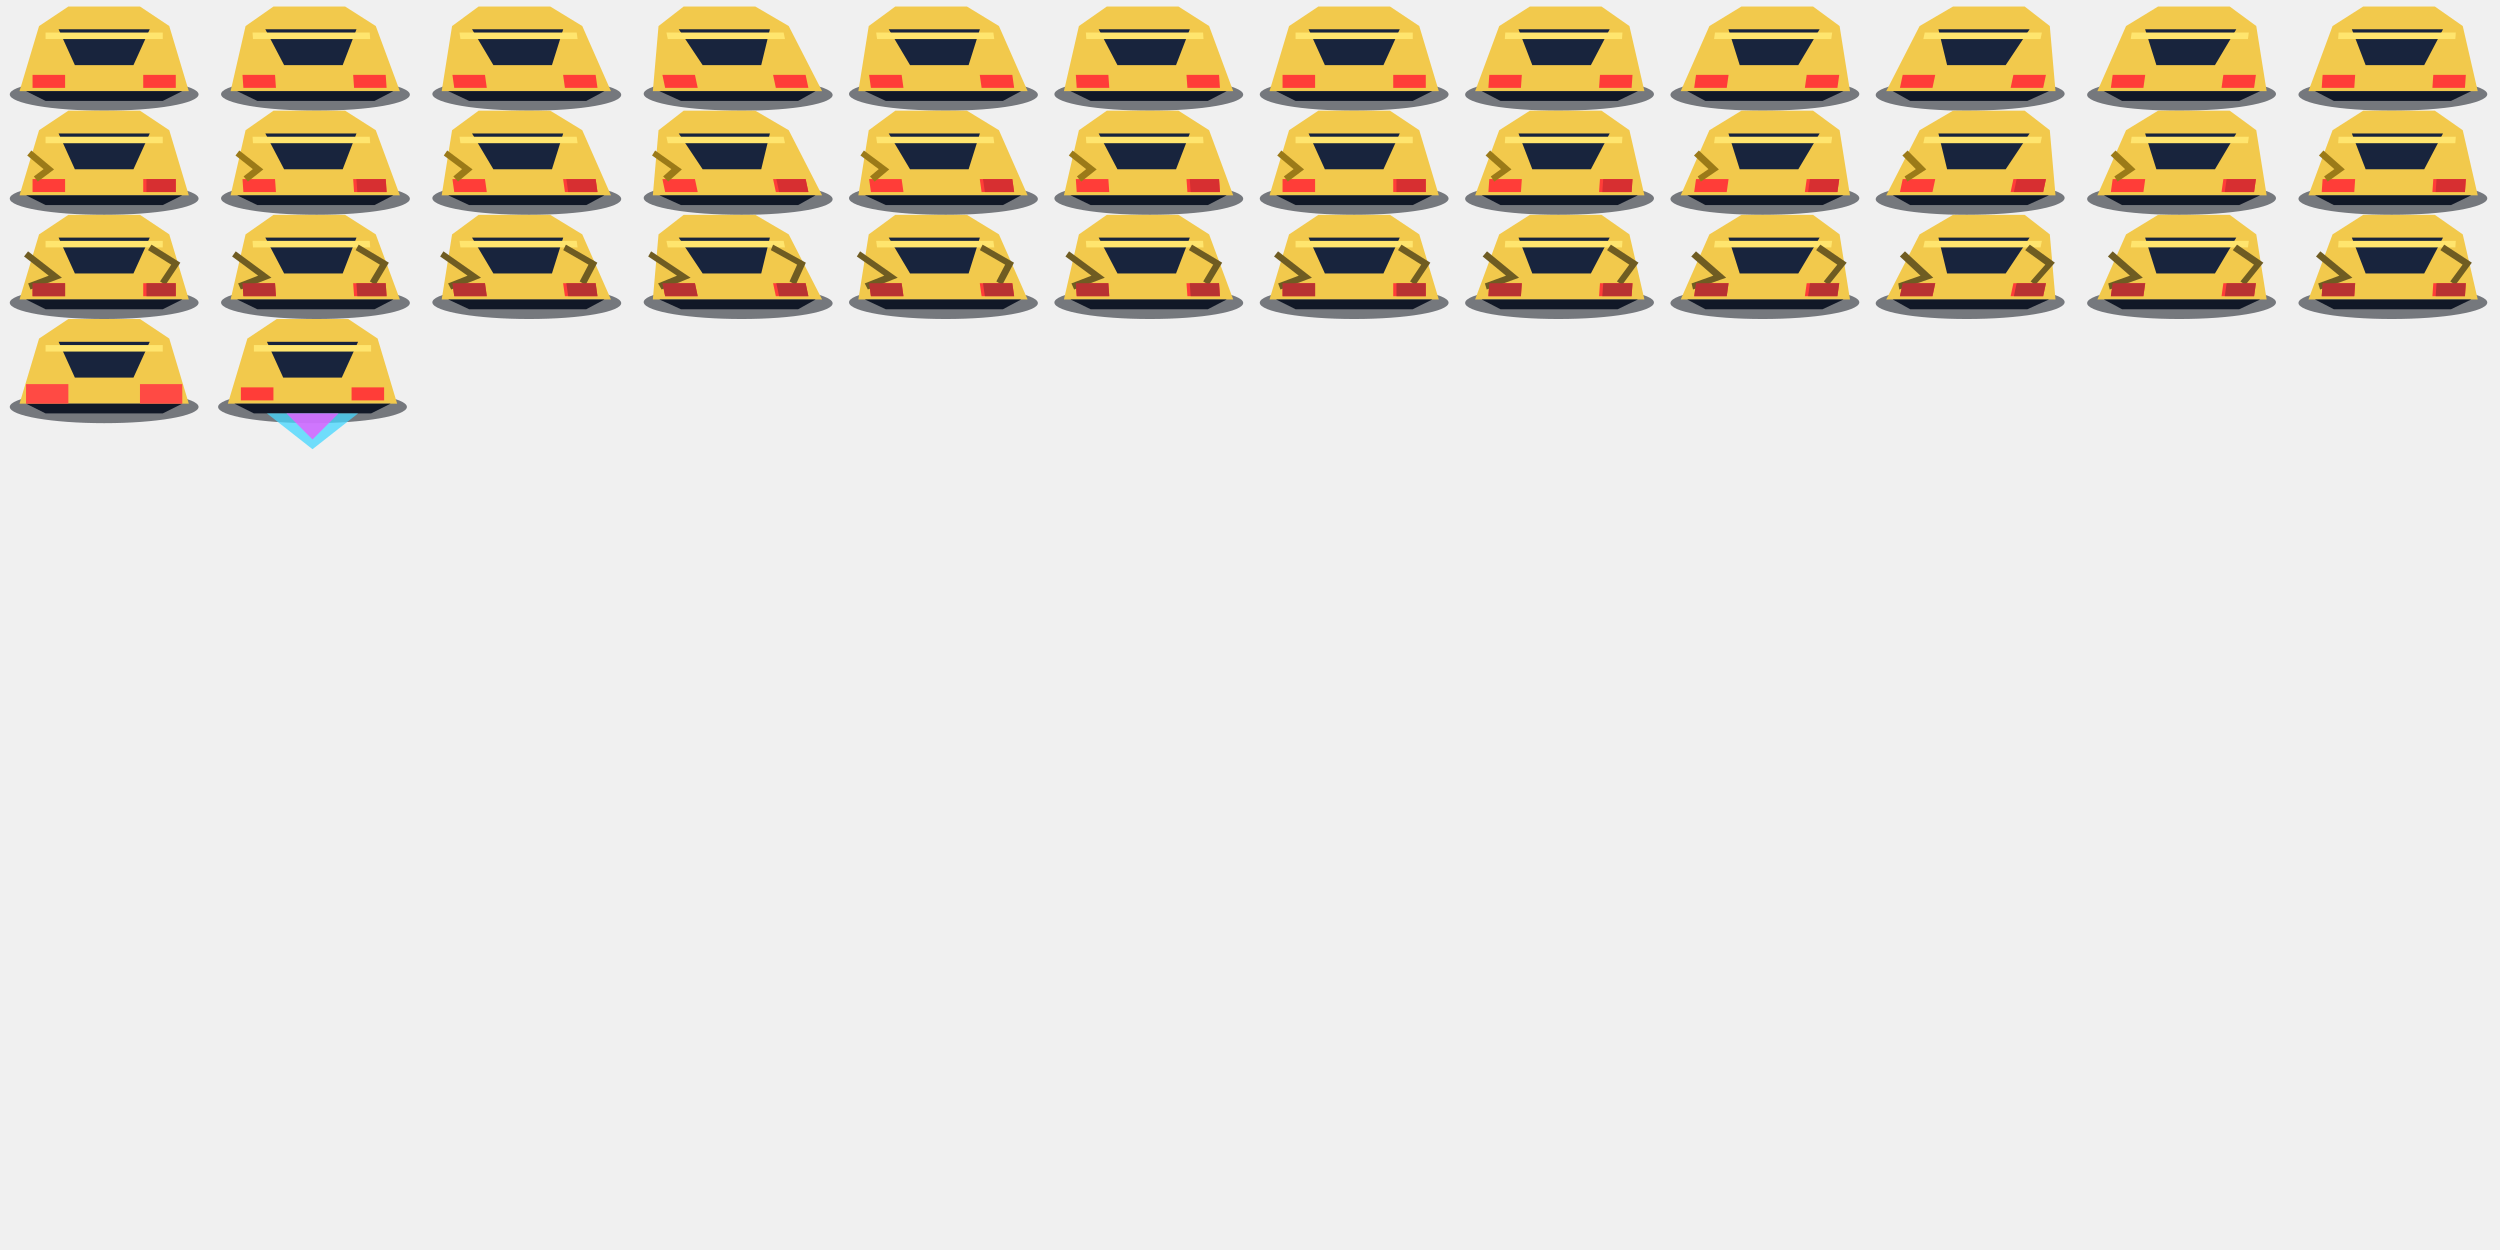
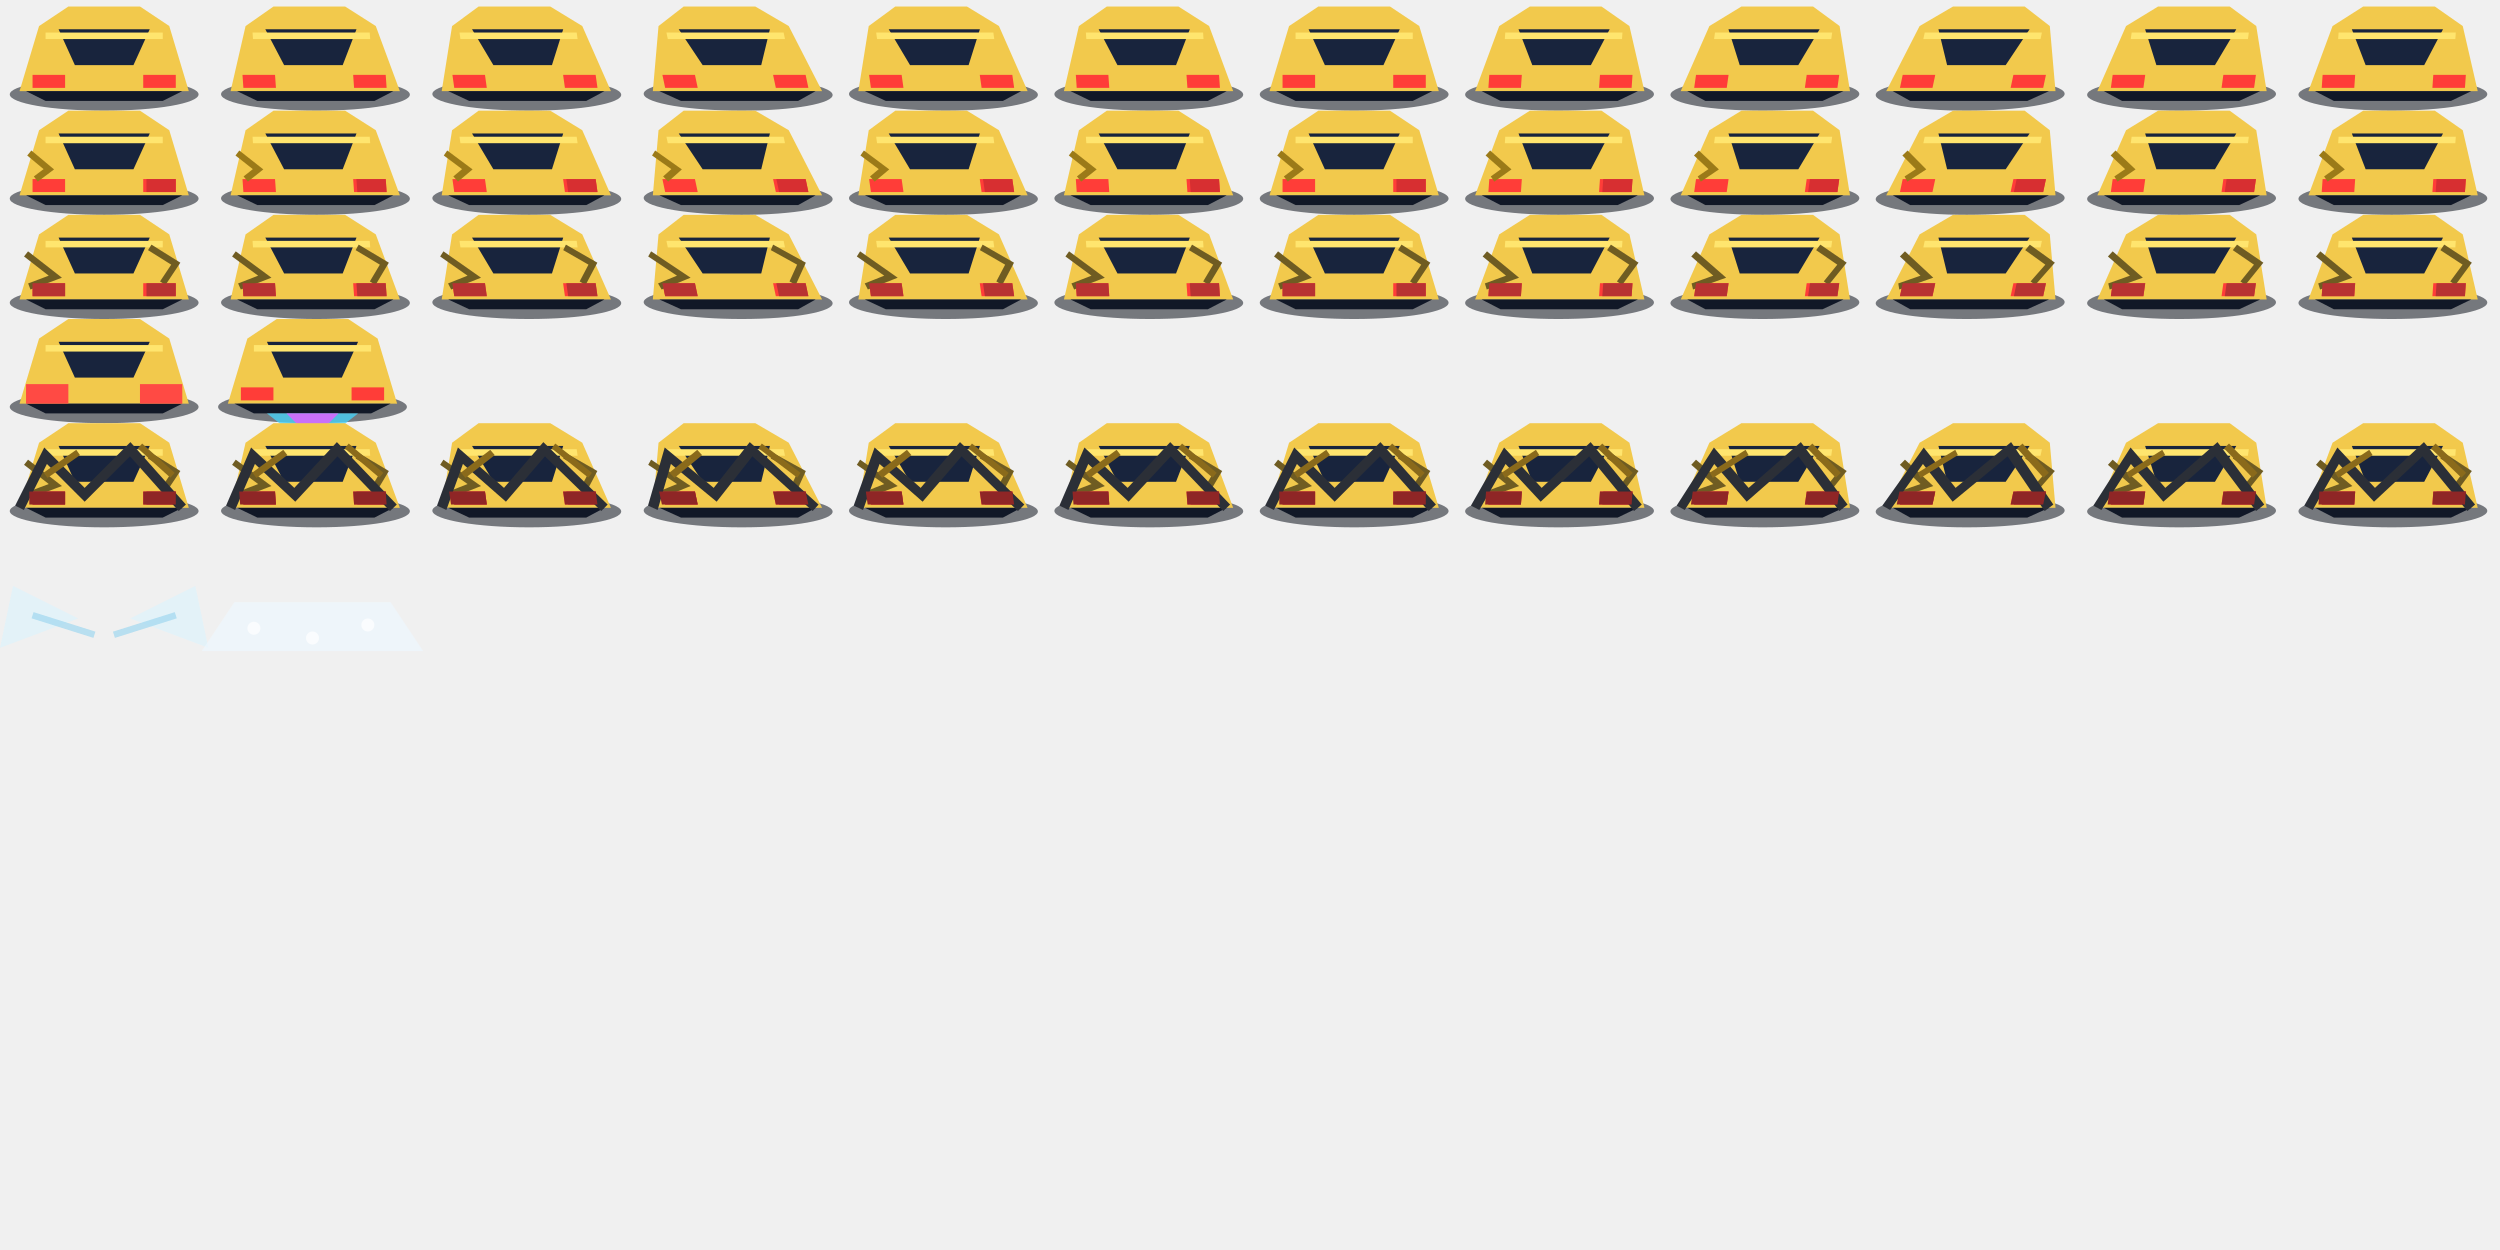
<svg xmlns="http://www.w3.org/2000/svg" width="768" height="384" viewBox="0 0 768 384">
  <rect width="768" height="384" fill="none" />
  <defs>
    <g id="shadow">
      <ellipse cx="0" cy="13" rx="29" ry="5" fill="#10151f" opacity="0.55" />
    </g>
    <g id="clean">
      <path d="M-26 12 L26 12 L20 -8 L11 -14 L-11 -14 L-20 -8 Z" fill="#f2c94c" />
      <path d="M-14 -7 L14 -7 L9 4 L-9 4 Z" fill="#18243d" />
      <path d="M-22 7 L-12 7 L-12 11 L-22 11 Z" fill="#ff3d38" />
      <path d="M12 7 L22 7 L22 11 L12 11 Z" fill="#ff3d38" />
      <path d="M-24 12 L-18 15 L18 15 L24 12 Z" fill="#111827" />
      <path d="M-18 -5 L18 -5" stroke="#ffe56e" stroke-width="2" />
    </g>
    <g id="dented">
      <use href="#clean" />
      <path d="M-23 -1 L-17 4 L-21 7" fill="none" stroke="#9b7a18" stroke-width="2" />
      <rect x="13" y="7" width="9" height="4" fill="#d72f31" />
    </g>
    <g id="battered">
      <use href="#clean" />
      <path d="M-24 -2 L-15 5 L-23 8" fill="none" stroke="#6f5c22" stroke-width="2" />
      <path d="M14 -4 L22 1 L18 7" fill="none" stroke="#6f5c22" stroke-width="2" />
      <rect x="-22" y="7" width="10" height="4" fill="#b83232" />
      <rect x="13" y="7" width="9" height="4" fill="#b83232" />
    </g>
+     <g id="totaled">
+       <use href="#battered" />
+       <path d="M-26 12 L-18 -4 L-6 8 L8 -6 L24 12" fill="none" stroke="#2b2f37" stroke-width="3" />
+       <path d="M-18 2 L-8 -5 M11 -7 L21 2" stroke="#8a6a1b" stroke-width="2" />
+       <rect x="-23" y="7" width="11" height="4" fill="#8f2626" />
+       <rect x="12" y="7" width="10" height="4" fill="#8f2626" />
+     </g>
    <g id="brake">
      <use href="#clean" />
      <rect x="-24" y="6" width="13" height="6" fill="#ff4a44" />
      <rect x="11" y="6" width="13" height="6" fill="#ff4a44" />
    </g>
    <g id="nitro">
      <use href="#clean" />
      <path d="M-14 15 L0 26 L14 15 Z" fill="#44d7ff" opacity="0.75" />
      <path d="M-8 15 L0 23 L8 15 Z" fill="#e75cff" opacity="0.8" />
    </g>
+     <g id="wet-trail">
+       <path d="M-28 4 L-8 14 L-32 23 Z" fill="#d8f4ff" opacity="0.55" />
+       <path d="M28 4 L8 14 L32 23 Z" fill="#d8f4ff" opacity="0.55" />
+       <path d="M-22 13 L-3 19 M22 13 L3 19" stroke="#9fd7ef" stroke-width="2" opacity="0.7" />
+     </g>
+     <g id="snow-trail">
+       <path d="M-24 9 L24 9 L34 24 L-34 24 Z" fill="#edf7ff" opacity="0.64" />
+       <circle cx="-18" cy="17" r="2" fill="#ffffff" opacity="0.7" />
+       <circle cx="0" cy="20" r="2" fill="#ffffff" opacity="0.7" />
+       <circle cx="17" cy="16" r="2" fill="#ffffff" opacity="0.7" />
+     </g>
  </defs>
  <g transform="translate(32 16) skewX(0)">
    <use href="#shadow" />
    <use href="#clean" />
  </g>
  <g transform="translate(96 16) skewX(4)">
    <use href="#shadow" />
    <use href="#clean" />
  </g>
  <g transform="translate(160 16) skewX(8)">
    <use href="#shadow" />
    <use href="#clean" />
  </g>
  <g transform="translate(224 16) skewX(12)">
    <use href="#shadow" />
    <use href="#clean" />
  </g>
  <g transform="translate(288 16) skewX(8)">
    <use href="#shadow" />
    <use href="#clean" />
  </g>
  <g transform="translate(352 16) skewX(4)">
    <use href="#shadow" />
    <use href="#clean" />
  </g>
  <g transform="translate(416 16) skewX(0)">
    <use href="#shadow" />
    <use href="#clean" />
  </g>
  <g transform="translate(480 16) skewX(-4)">
    <use href="#shadow" />
    <use href="#clean" />
  </g>
  <g transform="translate(544 16) skewX(-8)">
    <use href="#shadow" />
    <use href="#clean" />
  </g>
  <g transform="translate(608 16) skewX(-12)">
    <use href="#shadow" />
    <use href="#clean" />
  </g>
  <g transform="translate(672 16) skewX(-8)">
    <use href="#shadow" />
    <use href="#clean" />
  </g>
  <g transform="translate(736 16) skewX(-4)">
    <use href="#shadow" />
    <use href="#clean" />
  </g>
  <g transform="translate(32 48) skewX(0)">
    <use href="#shadow" />
    <use href="#dented" />
  </g>
  <g transform="translate(96 48) skewX(4)">
    <use href="#shadow" />
    <use href="#dented" />
  </g>
  <g transform="translate(160 48) skewX(8)">
    <use href="#shadow" />
    <use href="#dented" />
  </g>
  <g transform="translate(224 48) skewX(12)">
    <use href="#shadow" />
    <use href="#dented" />
  </g>
  <g transform="translate(288 48) skewX(8)">
    <use href="#shadow" />
    <use href="#dented" />
  </g>
  <g transform="translate(352 48) skewX(4)">
    <use href="#shadow" />
    <use href="#dented" />
  </g>
  <g transform="translate(416 48) skewX(0)">
    <use href="#shadow" />
    <use href="#dented" />
  </g>
  <g transform="translate(480 48) skewX(-4)">
    <use href="#shadow" />
    <use href="#dented" />
  </g>
  <g transform="translate(544 48) skewX(-8)">
    <use href="#shadow" />
    <use href="#dented" />
  </g>
  <g transform="translate(608 48) skewX(-12)">
    <use href="#shadow" />
    <use href="#dented" />
  </g>
  <g transform="translate(672 48) skewX(-8)">
    <use href="#shadow" />
    <use href="#dented" />
  </g>
  <g transform="translate(736 48) skewX(-4)">
    <use href="#shadow" />
    <use href="#dented" />
  </g>
  <g transform="translate(32 80) skewX(0)">
    <use href="#shadow" />
    <use href="#battered" />
  </g>
  <g transform="translate(96 80) skewX(4)">
    <use href="#shadow" />
    <use href="#battered" />
  </g>
  <g transform="translate(160 80) skewX(8)">
    <use href="#shadow" />
    <use href="#battered" />
  </g>
  <g transform="translate(224 80) skewX(12)">
    <use href="#shadow" />
    <use href="#battered" />
  </g>
  <g transform="translate(288 80) skewX(8)">
    <use href="#shadow" />
    <use href="#battered" />
  </g>
  <g transform="translate(352 80) skewX(4)">
    <use href="#shadow" />
    <use href="#battered" />
  </g>
  <g transform="translate(416 80) skewX(0)">
    <use href="#shadow" />
    <use href="#battered" />
  </g>
  <g transform="translate(480 80) skewX(-4)">
    <use href="#shadow" />
    <use href="#battered" />
  </g>
  <g transform="translate(544 80) skewX(-8)">
    <use href="#shadow" />
    <use href="#battered" />
  </g>
  <g transform="translate(608 80) skewX(-12)">
    <use href="#shadow" />
    <use href="#battered" />
  </g>
  <g transform="translate(672 80) skewX(-8)">
    <use href="#shadow" />
    <use href="#battered" />
  </g>
  <g transform="translate(736 80) skewX(-4)">
    <use href="#shadow" />
    <use href="#battered" />
  </g>
  <g transform="translate(32 112)">
    <use href="#shadow" />
    <use href="#brake" />
  </g>
  <g transform="translate(96 112)">
    <use href="#shadow" />
    <use href="#nitro" />
  </g>
+   <g transform="translate(32 144) skewX(0)">
+     <use href="#shadow" />
+     <use href="#totaled" />
+   </g>
+   <g transform="translate(96 144) skewX(4)">
+     <use href="#shadow" />
+     <use href="#totaled" />
+   </g>
+   <g transform="translate(160 144) skewX(8)">
+     <use href="#shadow" />
+     <use href="#totaled" />
+   </g>
+   <g transform="translate(224 144) skewX(12)">
+     <use href="#shadow" />
+     <use href="#totaled" />
+   </g>
+   <g transform="translate(288 144) skewX(8)">
+     <use href="#shadow" />
+     <use href="#totaled" />
+   </g>
+   <g transform="translate(352 144) skewX(4)">
+     <use href="#shadow" />
+     <use href="#totaled" />
+   </g>
+   <g transform="translate(416 144) skewX(0)">
+     <use href="#shadow" />
+     <use href="#totaled" />
+   </g>
+   <g transform="translate(480 144) skewX(-4)">
+     <use href="#shadow" />
+     <use href="#totaled" />
+   </g>
+   <g transform="translate(544 144) skewX(-8)">
+     <use href="#shadow" />
+     <use href="#totaled" />
+   </g>
+   <g transform="translate(608 144) skewX(-12)">
+     <use href="#shadow" />
+     <use href="#totaled" />
+   </g>
+   <g transform="translate(672 144) skewX(-8)">
+     <use href="#shadow" />
+     <use href="#totaled" />
+   </g>
+   <g transform="translate(736 144) skewX(-4)">
+     <use href="#shadow" />
+     <use href="#totaled" />
+   </g>
+   <g transform="translate(32 176)">
+     <use href="#wet-trail" />
+   </g>
+   <g transform="translate(96 176)">
+     <use href="#snow-trail" />
+   </g>
</svg>
